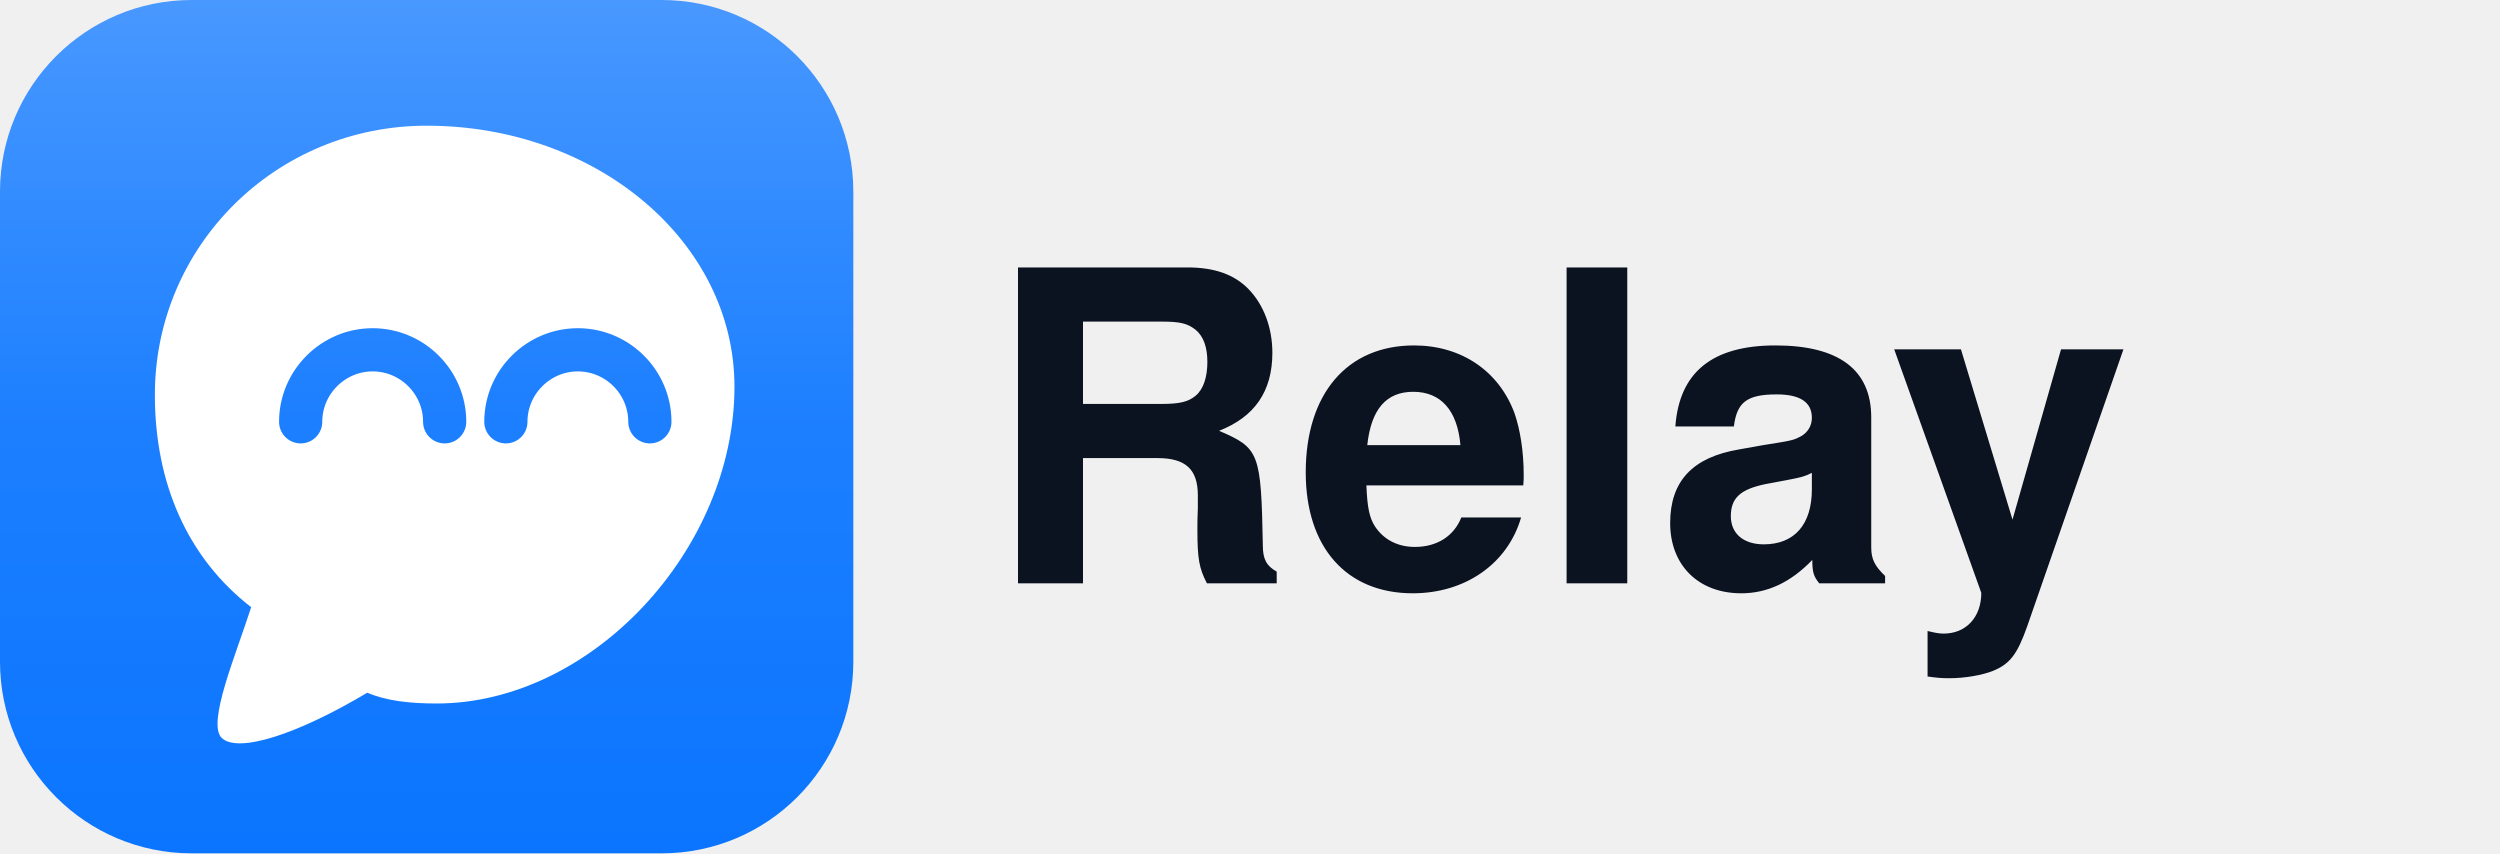
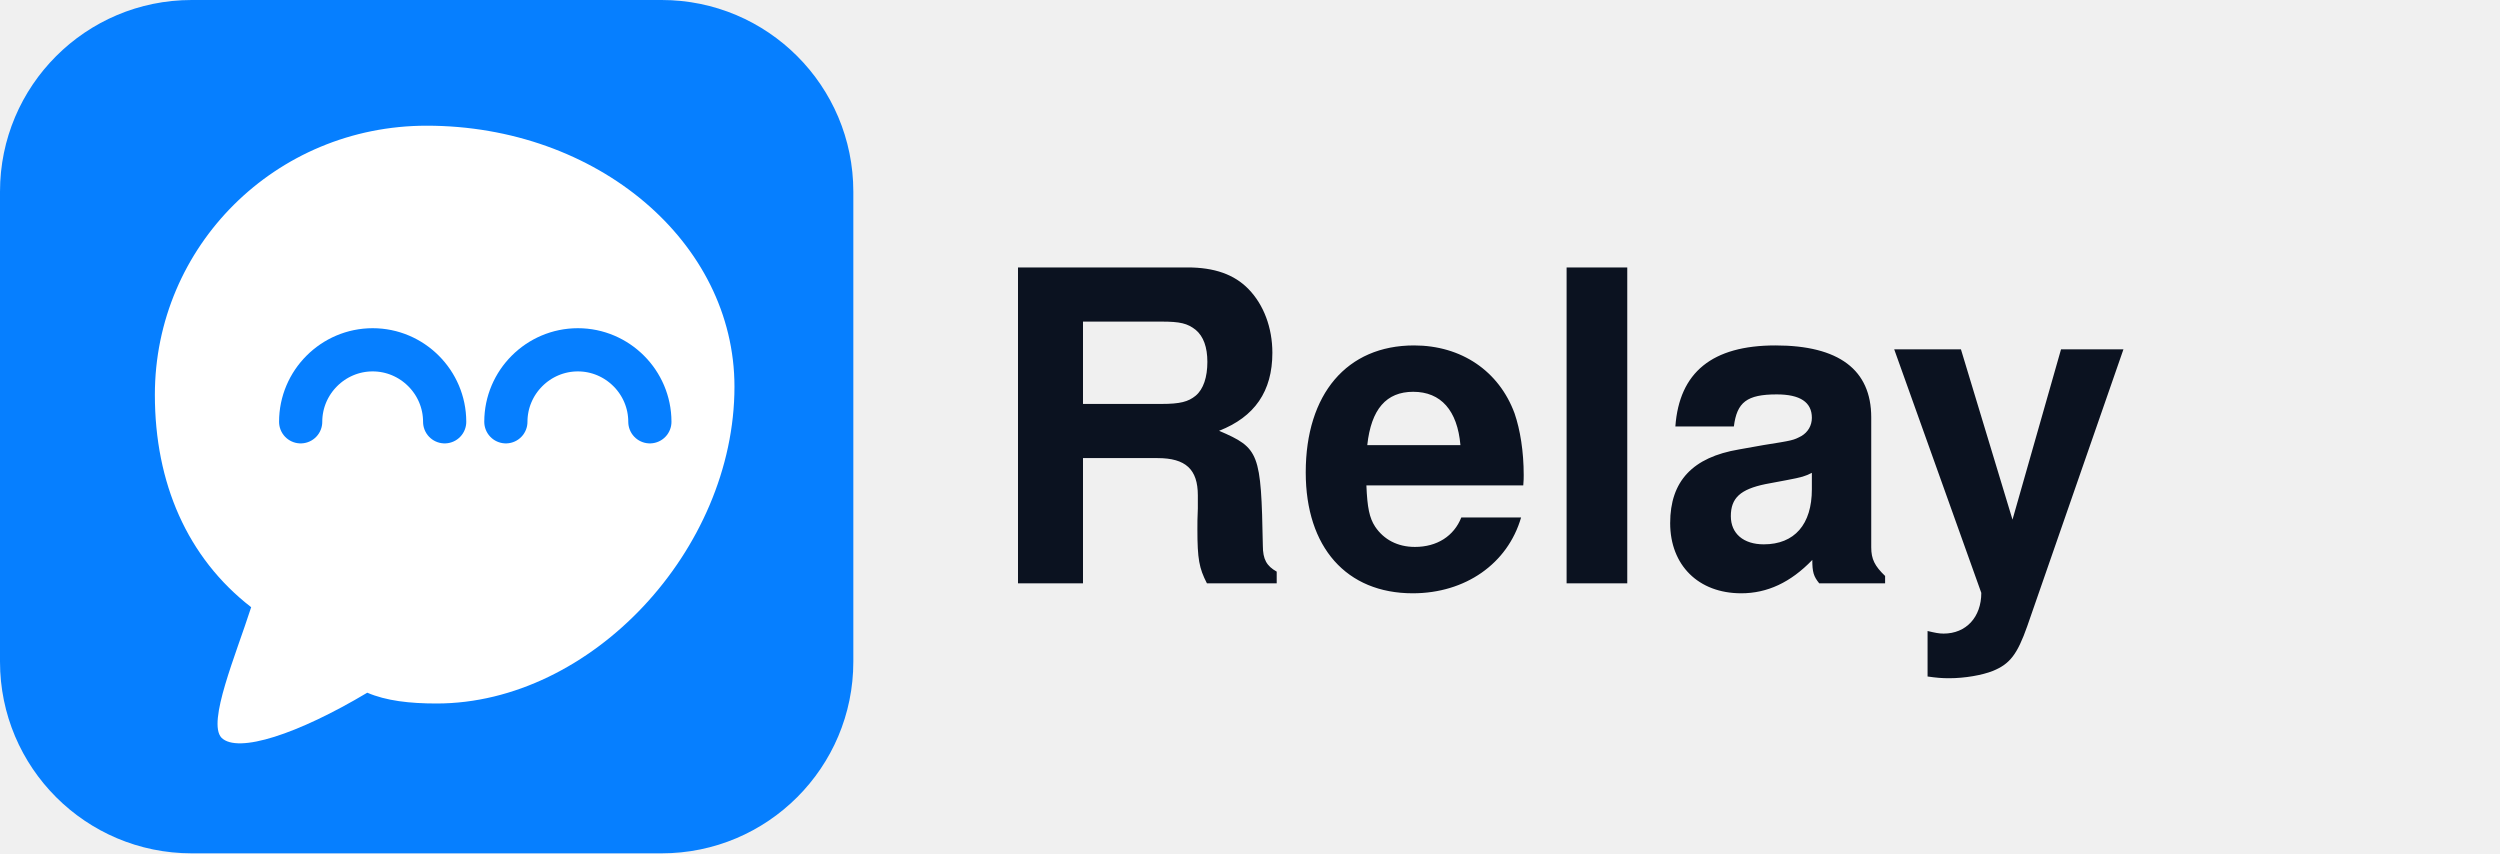
<svg xmlns="http://www.w3.org/2000/svg" viewBox="0 0 3000 1024" height="32">
  <g>
-     <defs>
-       <linearGradient id="relay-blue" gradientUnits="userSpaceOnUse" x1="512" y1="0" x2="512" y2="1024">
-         <stop offset="0" stop-color="#4898FF" />
-         <stop offset="0.5" stop-color="#1C7FFF" />
-         <stop offset="1" stop-color="#0B75FF" />
-       </linearGradient>
-     </defs>
-     <rect width="1024" height="1024" rx="230" fill="url(#relay-blue)" />
+     <rect width="1024" height="1024" rx="230" fill="#067FFF" />
    <g transform="translate(0 -8) translate(512 512) scale(1.08) translate(-512 -512)">
      <path fill="#fff" d="M512 185C701 185 854 314 854 475C854 656 695 827 523 827C493 827 467 824 446 815C369 861 302 883 284 865C268 848 300 773 317 720C246 665 210 582 210 484C210 319 344 185 512 185Z" />
-       <path d="M372 514C372 470 408 434 452 434C496 434 532 470 532 514" fill="none" stroke="url(#relay-blue)" stroke-width="48" stroke-linecap="round" />
-       <path d="M600 514C600 470 636 434 680 434C724 434 760 470 760 514" fill="none" stroke="url(#relay-blue)" stroke-width="48" stroke-linecap="round" />
+       <path d="M372 514C372 470 408 434 452 434C496 434 532 470 532 514" fill="none" stroke="#067FFF" stroke-width="48" stroke-linecap="round" />
+       <path d="M600 514C600 470 636 434 680 434C724 434 760 470 760 514" fill="none" stroke="#067FFF" stroke-width="48" stroke-linecap="round" />
    </g>
  </g>
  <text x="1180" y="700" font-family="-apple-system, 'SF Pro Display', 'Segoe UI', Helvetica, Arial, sans-serif" font-size="520" font-weight="700" fill="#0B1220">Relay</text>
</svg>
